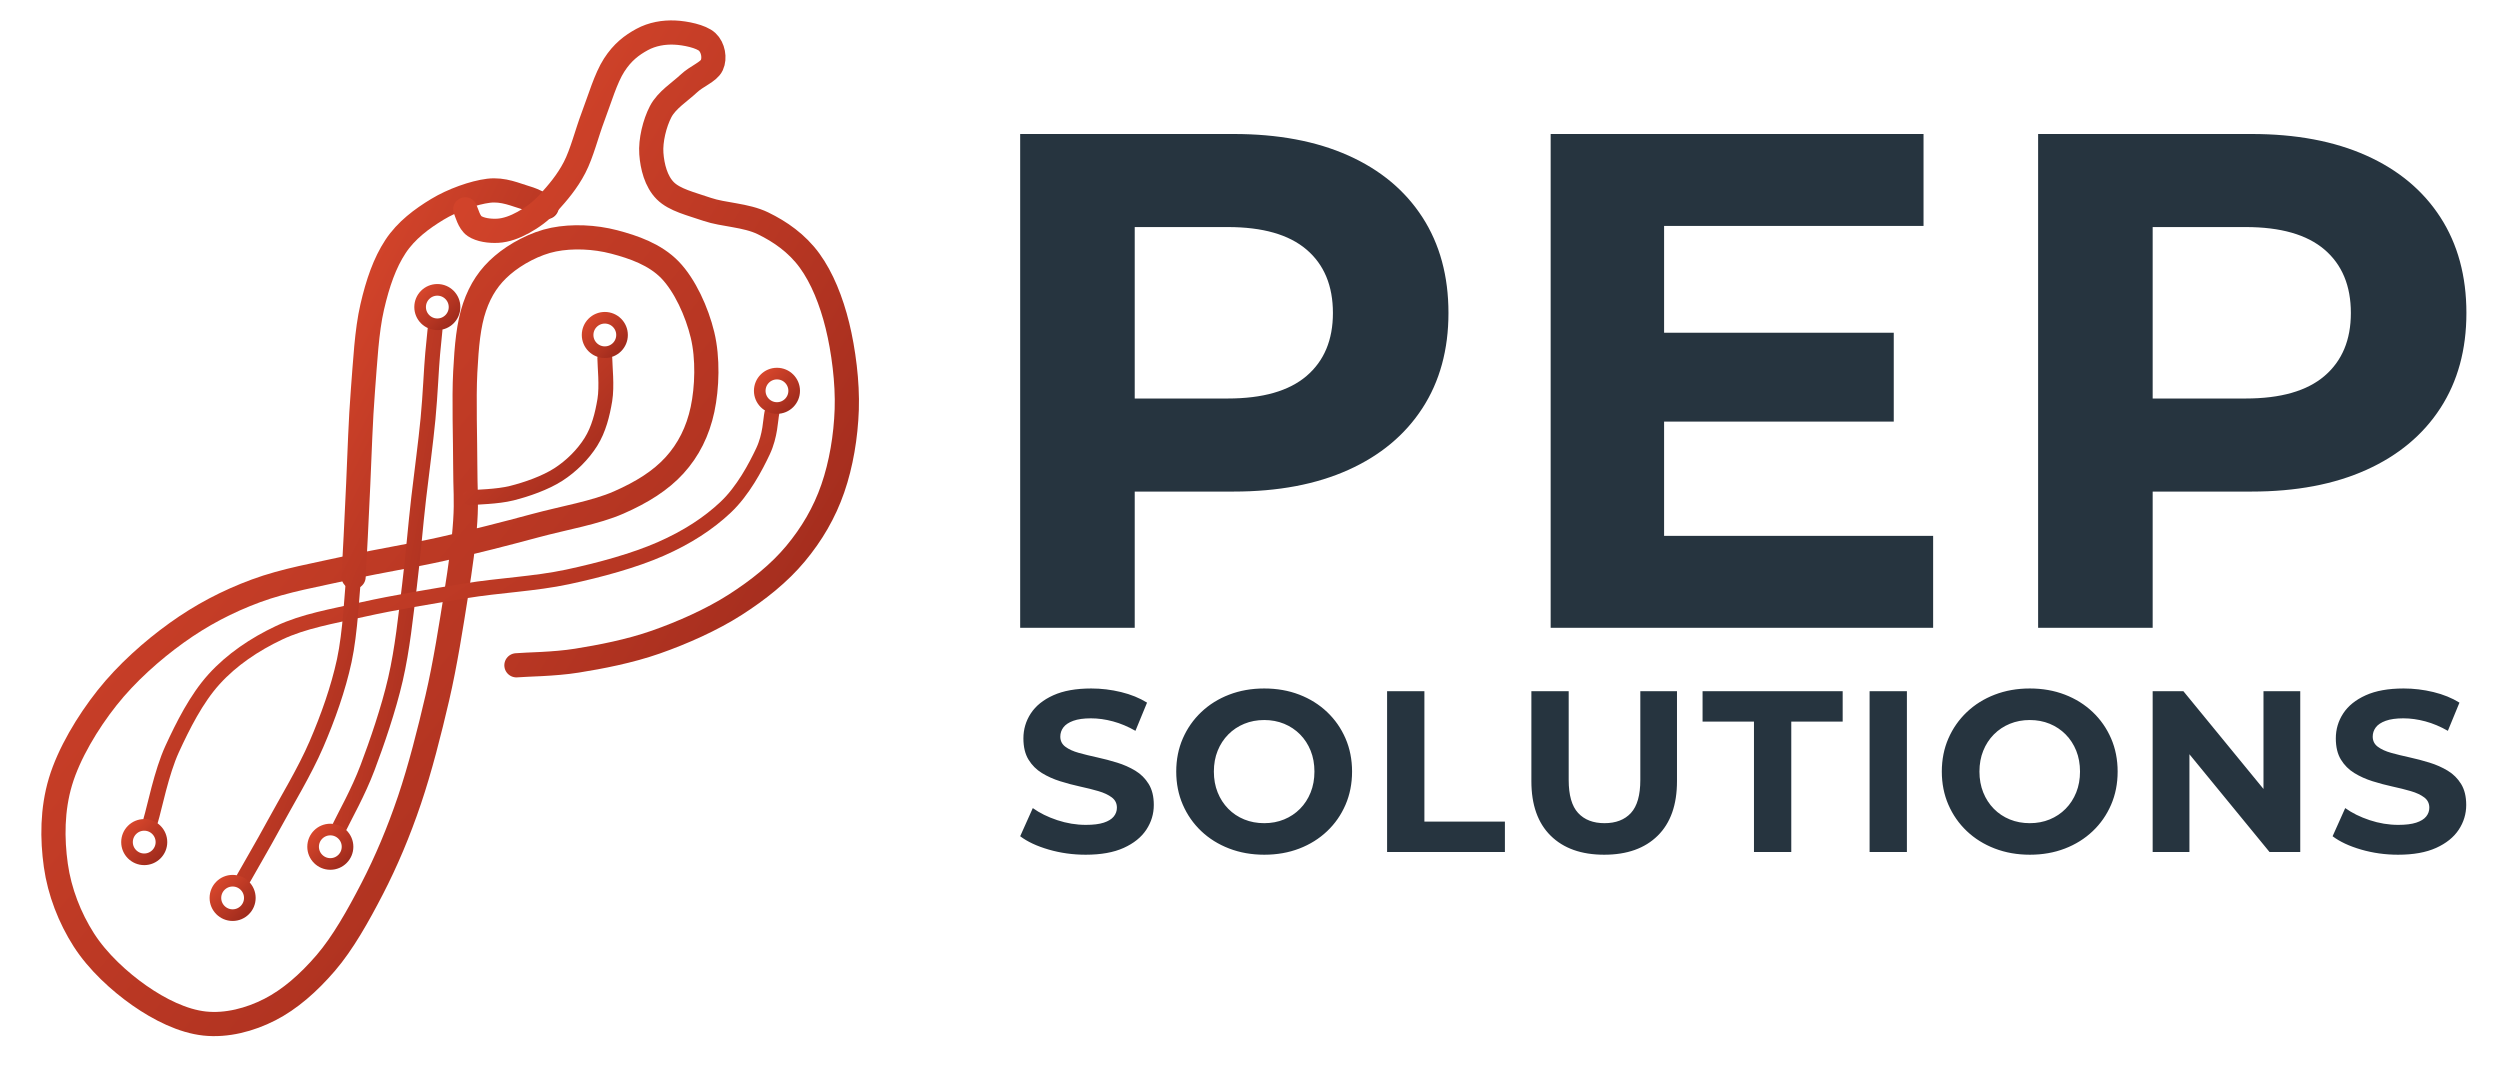
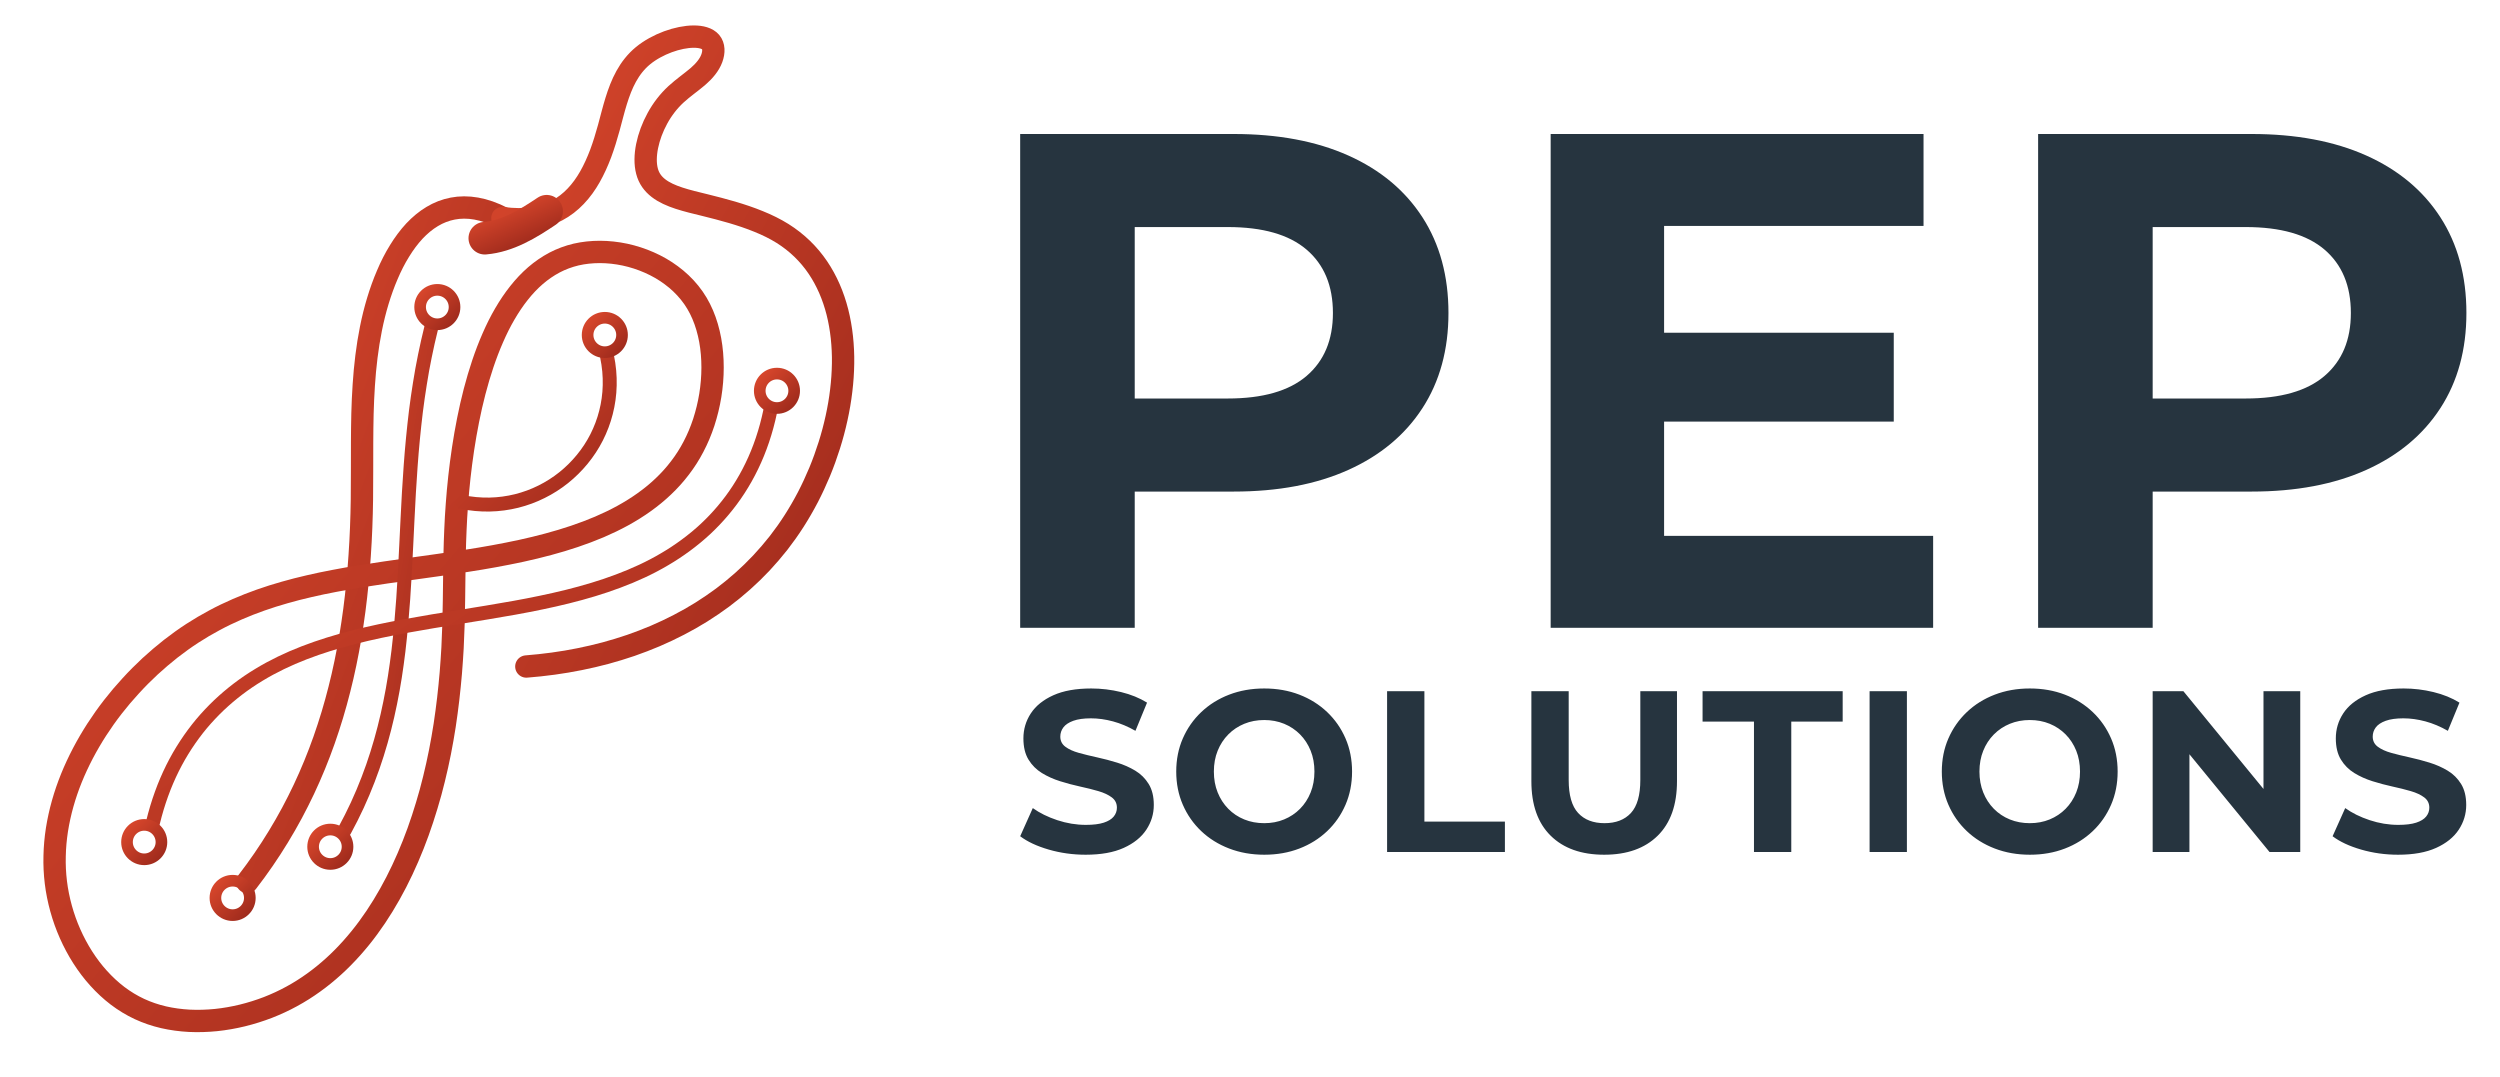
<svg xmlns="http://www.w3.org/2000/svg" viewBox="0 0 446 192" fill="none" stroke-linecap="round" stroke-linejoin="round">
  <defs>
    <linearGradient id="g" x1="0" y1="0" x2="1" y2="1">
      <stop offset="0" stop-color="#D9472C" />
      <stop offset="1" stop-color="#9E2A1C" />
    </linearGradient>
  </defs>
  <g transform="translate(0 0) scale(0.83)">
-     <g stroke="url(#g)" stroke-width="5.2" data-spesse="1">
-       <path d="M100 100 C100 94.7 99.7 85.7 100 80 C100.3 74.3 100.7 69.8 102 66 C103.3 62.2 105.2 59.4 108 57 C110.8 54.6 115 52.3 119 51.5 C123 50.7 127.8 50.9 132 52 C136.2 53.1 140.8 54.7 144 58 C147.2 61.3 149.8 67 151 72 C152.2 77 152 83.3 151 88 C150 92.7 148 96.7 145 100 C142 103.3 138 105.8 133 108 C128 110.2 121.3 111.3 115 113 C108.7 114.7 101.7 116.5 95 118 C88.3 119.5 81.7 120.5 75 122 C68.3 123.5 61.2 124.7 55 127 C48.8 129.3 43.3 132.2 38 136 C32.7 139.8 27.2 144.7 23 150 C18.8 155.3 14.8 162 13 168 C11.2 174 11.2 180.3 12 186 C12.8 191.7 15 197.3 18 202 C21 206.7 25.7 211 30 214 C34.3 217 39.3 219.5 44 220 C48.7 220.5 53.7 219.2 58 217 C62.3 214.8 66.3 211.3 70 207 C73.7 202.7 77 196.8 80 191 C83 185.2 85.7 178.8 88 172 C90.3 165.2 92.3 157.3 94 150 C95.7 142.7 97 134.3 98 128 C99 121.7 99.7 116.7 100 112 C100.3 107.3 100 105.3 100 100 Z" />
-       <path d="M76 124 C76.2 120.7 76.7 110.7 77 104 C77.3 97.3 77.5 90.3 78 84 C78.5 77.7 78.8 71.2 80 66 C81.2 60.8 82.7 56.5 85 53 C87.3 49.5 90.7 47 94 45 C97.3 43 101.8 41.4 105 41 C108.2 40.6 110.9 41.9 113 42.5 C115.1 43.1 116.8 44.2 117.5 44.5" />
-       <path d="M100 45 C100.3 45.6 100.8 47.8 102 48.6 C103.2 49.4 105.2 49.7 107 49.6 C108.8 49.5 110.7 48.8 112.5 47.8 C114.3 46.8 116.2 45.5 118 43.5 C119.8 41.5 121.9 39.1 123.5 36 C125.1 32.9 126.1 28.7 127.5 25 C128.9 21.3 130.2 16.8 132 14 C133.8 11.2 135.8 9.7 138 8.5 C140.2 7.3 142.7 6.9 145 7 C147.3 7.1 150.7 7.8 152 9 C153.3 10.2 153.7 12.5 153 14 C152.3 15.5 149.8 16.3 148 18 C146.2 19.7 143.3 21.5 142 24 C140.7 26.5 139.8 30.2 140 33 C140.2 35.8 141 39 143 41 C145 43 148.5 43.8 152 45 C155.5 46.2 160.3 46.2 164 48 C167.7 49.8 171.3 52.3 174 56 C176.7 59.7 178.7 64.7 180 70 C181.3 75.3 182.2 82.2 182 88 C181.8 93.8 180.8 99.8 179 105 C177.2 110.2 174.5 114.8 171 119 C167.5 123.2 163 126.8 158 130 C153 133.2 146.7 136 141 138 C135.3 140 129 141.2 124 142 C119 142.8 113.2 142.8 111 143" />
+     <g stroke="url(#g)" stroke-width="4.8" data-spesse="1">
+       <path d="M108.04 46.83 C106.04 45.8 104.15 45.15 102.36 44.83 C100.57 44.51 98.89 44.53 97.32 44.83 C95.74 45.13 94.27 45.71 92.89 46.54 C91.52 47.36 90.25 48.42 89.08 49.66 C87.92 50.91 86.85 52.35 85.88 53.93 C84.9 55.51 84.03 57.22 83.26 59.04 C82.48 60.85 81.8 62.75 81.21 64.7 C80.62 66.65 80.13 68.64 79.73 70.64 C79.33 72.63 79.01 74.65 78.76 76.67 C78.51 78.7 78.32 80.73 78.19 82.78 C78.05 84.82 77.97 86.87 77.91 88.92 C77.86 90.97 77.84 93.03 77.83 95.08 C77.82 97.13 77.82 99.18 77.82 101.23 C77.82 103.27 77.81 105.31 77.79 107.34 C77.76 109.37 77.71 111.38 77.63 113.39 C77.55 115.39 77.45 117.39 77.31 119.37 C77.18 121.35 77.02 123.32 76.83 125.28 C76.64 127.24 76.42 129.18 76.17 131.11 C75.91 133.04 75.63 134.96 75.31 136.87 C74.99 138.78 74.63 140.67 74.24 142.55 C73.85 144.43 73.42 146.29 72.95 148.14 C72.48 149.99 71.98 151.83 71.43 153.65 C70.88 155.47 70.29 157.28 69.66 159.07 C69.03 160.86 68.35 162.64 67.63 164.4 C66.91 166.16 66.14 167.9 65.33 169.63 C64.51 171.36 63.65 173.07 62.74 174.77 C61.83 176.46 60.87 178.14 59.85 179.81 C58.84 181.47 57.78 183.11 56.66 184.74 C55.54 186.37 54.37 187.98 53.14 189.57" />
+       <path d="M107.99 46.87 C110.42 47.2 112.59 47.2 114.53 46.91 C116.48 46.63 118.19 46.06 119.72 45.25 C121.24 44.45 122.57 43.41 123.74 42.18 C124.91 40.96 125.92 39.55 126.8 38 C127.68 36.45 128.44 34.76 129.11 32.99 C129.77 31.21 130.34 29.35 130.86 27.45 C131.38 25.55 131.85 23.62 132.43 21.74 C133.01 19.87 133.68 18.06 134.6 16.4 C135.52 14.74 136.68 13.23 138.21 11.97 C139.75 10.71 141.64 9.69 143.56 8.98 C145.48 8.27 147.43 7.88 149.07 7.87 C150.71 7.86 152.05 8.23 152.75 9.05 C153.45 9.88 153.5 11.18 152.99 12.55 C152.49 13.91 151.4 15.26 149.98 16.47 C148.56 17.68 146.85 18.85 145.29 20.28 C143.73 21.72 142.36 23.49 141.31 25.42 C140.25 27.35 139.49 29.42 139.09 31.39 C138.69 33.37 138.66 35.25 139.07 36.8 C139.47 38.35 140.34 39.52 141.53 40.44 C142.73 41.37 144.25 42.04 145.96 42.6 C147.67 43.16 149.56 43.61 151.5 44.08 C153.44 44.56 155.42 45.07 157.37 45.64 C159.32 46.22 161.25 46.86 163.07 47.61 C164.9 48.35 166.63 49.2 168.2 50.18 C169.76 51.16 171.17 52.27 172.43 53.49 C173.69 54.71 174.81 56.05 175.78 57.48 C176.75 58.91 177.58 60.44 178.28 62.04 C178.98 63.65 179.55 65.33 179.99 67.07 C180.43 68.82 180.75 70.62 180.95 72.47 C181.15 74.33 181.24 76.22 181.21 78.14 C181.18 80.06 181.05 82.01 180.81 83.97 C180.58 85.93 180.24 87.9 179.81 89.86 C179.38 91.83 178.86 93.78 178.25 95.71 C177.64 97.64 176.95 99.55 176.18 101.42 C175.4 103.28 174.56 105.11 173.64 106.88 C172.72 108.64 171.73 110.35 170.68 111.99 C169.63 113.63 168.52 115.19 167.35 116.7 C166.17 118.2 164.94 119.63 163.66 121 C162.37 122.37 161.03 123.67 159.64 124.91 C158.25 126.15 156.81 127.32 155.33 128.43 C153.84 129.53 152.31 130.58 150.74 131.56 C149.17 132.54 147.55 133.46 145.9 134.31 C144.25 135.17 142.56 135.96 140.84 136.7 C139.12 137.43 137.37 138.1 135.59 138.72 C133.8 139.33 131.99 139.88 130.16 140.38 C128.33 140.87 126.47 141.3 124.59 141.68 C122.71 142.06 120.82 142.38 118.9 142.64 C116.99 142.9 115.06 143.11 113.13 143.26" />
+       <path d="M98.21 108.37 C98.35 106.49 98.52 104.54 98.74 102.55 C98.96 100.56 99.22 98.53 99.53 96.48 C99.84 94.43 100.2 92.36 100.61 90.3 C101.02 88.24 101.48 86.19 102.01 84.16 C102.54 82.14 103.12 80.15 103.77 78.22 C104.42 76.28 105.14 74.4 105.93 72.6 C106.71 70.8 107.57 69.08 108.51 67.47 C109.45 65.86 110.46 64.35 111.56 62.97 C112.65 61.59 113.83 60.34 115.1 59.24 C116.37 58.15 117.73 57.21 119.18 56.44 C120.63 55.68 122.18 55.1 123.82 54.71 C125.47 54.33 127.2 54.15 128.97 54.15 C130.74 54.16 132.54 54.35 134.32 54.73 C136.1 55.11 137.86 55.68 139.54 56.42 C141.22 57.16 142.82 58.07 144.28 59.16 C145.75 60.24 147.08 61.5 148.22 62.91 C149.37 64.33 150.31 65.91 151.04 67.63 C151.77 69.34 152.3 71.18 152.65 73.09 C153 75.01 153.16 76.99 153.16 78.99 C153.16 80.99 152.99 83.01 152.67 84.99 C152.35 86.97 151.87 88.91 151.27 90.77 C150.66 92.62 149.92 94.38 149.06 96.01 C148.21 97.65 147.23 99.17 146.14 100.59 C145.06 102.01 143.87 103.33 142.58 104.55 C141.3 105.77 139.92 106.9 138.46 107.94 C137 108.99 135.46 109.94 133.85 110.83 C132.24 111.71 130.56 112.52 128.83 113.26 C127.09 114 125.3 114.67 123.47 115.29 C121.64 115.91 119.76 116.47 117.86 116.98 C115.95 117.5 114.02 117.96 112.06 118.39 C110.11 118.81 108.14 119.2 106.16 119.56 C104.19 119.92 102.21 120.25 100.24 120.55 C98.26 120.86 96.3 121.15 94.36 121.43 C92.41 121.71 90.48 121.98 88.57 122.24 C86.65 122.51 84.76 122.77 82.88 123.05 C80.99 123.32 79.13 123.6 77.29 123.9 C75.44 124.2 73.61 124.52 71.8 124.87 C69.99 125.21 68.2 125.59 66.43 126 C64.65 126.41 62.9 126.85 61.17 127.35 C59.43 127.84 57.72 128.38 56.02 128.98 C54.33 129.58 52.65 130.23 51 130.95 C49.35 131.67 47.71 132.45 46.1 133.32 C44.49 134.18 42.9 135.11 41.33 136.13 C39.76 137.15 38.22 138.26 36.7 139.44 C35.19 140.63 33.71 141.89 32.27 143.21 C30.84 144.54 29.44 145.94 28.11 147.4 C26.77 148.85 25.48 150.37 24.26 151.94 C23.04 153.51 21.89 155.13 20.81 156.8 C19.74 158.46 18.74 160.17 17.82 161.92 C16.91 163.66 16.08 165.44 15.35 167.24 C14.62 169.05 13.99 170.88 13.47 172.73 C12.95 174.58 12.54 176.45 12.24 178.33 C11.95 180.21 11.78 182.1 11.74 183.99 C11.69 185.88 11.78 187.77 12.01 189.66 C12.24 191.55 12.62 193.43 13.13 195.28 C13.64 197.13 14.29 198.95 15.07 200.71 C15.85 202.47 16.76 204.17 17.78 205.77 C18.81 207.38 19.95 208.89 21.21 210.28 C22.46 211.66 23.82 212.93 25.28 214.04 C26.75 215.15 28.31 216.1 29.96 216.87 C31.61 217.64 33.36 218.23 35.16 218.65 C36.96 219.06 38.82 219.31 40.7 219.41 C42.59 219.5 44.51 219.44 46.42 219.25 C48.33 219.05 50.23 218.72 52.11 218.26 C53.98 217.8 55.82 217.22 57.59 216.54 C59.36 215.85 61.06 215.06 62.69 214.17 C64.33 213.28 65.89 212.29 67.39 211.21 C68.89 210.14 70.32 208.97 71.69 207.73 C73.06 206.49 74.37 205.16 75.61 203.77 C76.85 202.38 78.04 200.92 79.16 199.39 C80.28 197.87 81.34 196.29 82.34 194.65 C83.34 193.02 84.29 191.33 85.18 189.6 C86.07 187.88 86.9 186.1 87.68 184.3 C88.46 182.5 89.19 180.66 89.86 178.8 C90.53 176.94 91.15 175.05 91.72 173.15 C92.3 171.25 92.82 169.34 93.29 167.41 C93.76 165.49 94.19 163.57 94.57 161.64 C94.95 159.72 95.28 157.8 95.58 155.89 C95.87 153.98 96.12 152.09 96.34 150.21 C96.56 148.33 96.74 146.47 96.9 144.63 C97.05 142.8 97.17 140.99 97.27 139.22 C97.36 137.44 97.43 135.71 97.48 134.01 C97.53 132.3 97.56 130.63 97.58 128.98 C97.61 127.32 97.62 125.67 97.64 124.01 C97.66 122.36 97.68 120.69 97.72 119 C97.76 117.31 97.81 115.59 97.89 113.83 C97.96 112.06 98.07 110.25 98.21 108.37 Z" />
    </g>
-     <g stroke="url(#g)" stroke-width="3.2" data-piste="1">
-       <path d="M93.5 70.9 C93.4 71.8 93.3 72.8 93 76 C92.7 79.2 92.5 84.8 92 90 C91.5 95.2 90.7 101 90 107 C89.3 113 88.8 119.5 88 126 C87.2 132.5 86.5 139.5 85 146 C83.5 152.5 81 159.7 79 165 C77 170.3 74.1 175.4 73.1 177.5" />
-       <path d="M165.9 88.8 C165.6 90.2 165.6 93.6 164 97 C162.4 100.4 159.7 105.5 156 109 C152.3 112.5 147.7 115.5 142 118 C136.3 120.5 129 122.5 122 124 C115 125.5 107.3 125.8 100 127 C92.7 128.2 84.7 129.5 78 131 C71.3 132.5 65.3 133.5 60 136 C54.7 138.5 49.8 141.8 46 146 C42.2 150.2 39.3 156 37 161 C34.7 166 33.2 173.7 32.4 176.3" />
-       <path d="M130 77 C130 78.5 130.5 83 130 86 C129.5 89 128.7 92.3 127 95 C125.3 97.7 122.8 100.2 120 102 C117.2 103.8 113.2 105.2 110 106 C106.8 106.8 102.5 106.8 101 107" />
-       <path d="M76 124 C75.7 127 75.3 136 74 142 C72.7 148 70.5 154.2 68 160 C65.5 165.8 61.6 172.2 59 177 C56.4 181.8 53.5 186.7 52.4 188.7" />
+     <g stroke="url(#g)" stroke-width="7.0" data-linguetta="1">
+       <path d="M117.5 45.4 C115.5 46.74 113.41 48.09 111.2 49.15 C108.99 50.21 106.67 50.99 104.2 51.2" />
+     </g>
+     <g stroke="url(#g)" stroke-width="3.0" data-piste="1">
+       <path d="M92.69 70.46 C92.19 72.48 91.73 74.49 91.33 76.49 C90.92 78.49 90.56 80.48 90.25 82.46 C89.93 84.44 89.65 86.42 89.4 88.39 C89.16 90.36 88.95 92.31 88.76 94.27 C88.57 96.22 88.41 98.17 88.27 100.1 C88.13 102.04 88 103.97 87.89 105.9 C87.78 107.82 87.68 109.74 87.59 111.65 C87.49 113.57 87.4 115.47 87.31 117.37 C87.21 119.27 87.12 121.17 87.02 123.06 C86.91 124.94 86.8 126.83 86.67 128.71 C86.54 130.59 86.39 132.46 86.22 134.33 C86.05 136.2 85.86 138.06 85.64 139.92 C85.41 141.78 85.16 143.64 84.87 145.49 C84.58 147.34 84.25 149.19 83.87 151.04 C83.5 152.88 83.08 154.72 82.61 156.56 C82.14 158.4 81.62 160.24 81.04 162.07 C80.46 163.9 79.83 165.73 79.12 167.56 C78.42 169.39 77.65 171.21 76.81 173.04 C75.97 174.86 75.05 176.68 74.06 178.5" />
+       <path d="M165.55 88.39 C165.1 90.55 164.54 92.61 163.88 94.57 C163.22 96.53 162.46 98.4 161.6 100.17 C160.75 101.94 159.8 103.62 158.77 105.21 C157.74 106.8 156.62 108.3 155.43 109.71 C154.24 111.13 152.97 112.45 151.64 113.7 C150.3 114.94 148.9 116.1 147.43 117.18 C145.97 118.26 144.45 119.27 142.87 120.19 C141.3 121.12 139.68 121.97 138.01 122.75 C136.34 123.53 134.62 124.25 132.87 124.9 C131.12 125.56 129.34 126.16 127.52 126.71 C125.7 127.26 123.86 127.77 121.99 128.23 C120.12 128.7 118.22 129.12 116.31 129.52 C114.41 129.92 112.48 130.29 110.55 130.64 C108.61 130.99 106.67 131.32 104.73 131.64 C102.78 131.96 100.83 132.27 98.89 132.59 C96.94 132.9 95 133.21 93.07 133.53 C91.13 133.85 89.2 134.19 87.29 134.54 C85.38 134.89 83.48 135.26 81.6 135.66 C79.73 136.06 77.87 136.49 76.03 136.96 C74.2 137.43 72.39 137.93 70.62 138.49 C68.84 139.05 67.1 139.65 65.39 140.31 C63.68 140.97 62.01 141.69 60.38 142.48 C58.75 143.27 57.17 144.12 55.63 145.06 C54.09 145.99 52.6 147 51.17 148.09 C49.74 149.18 48.36 150.35 47.04 151.6 C45.73 152.85 44.48 154.18 43.29 155.59 C42.11 157.01 41 158.51 39.96 160.1 C38.92 161.68 37.96 163.36 37.08 165.12 C36.21 166.88 35.41 168.73 34.71 170.68 C34.01 172.62 33.4 174.65 32.88 176.78" />
+       <path d="M130.48 76.62 C130.92 78.73 131.1 80.79 131.05 82.81 C131.01 84.82 130.73 86.77 130.25 88.65 C129.78 90.52 129.09 92.31 128.24 94 C127.38 95.69 126.34 97.27 125.15 98.72 C123.96 100.17 122.62 101.5 121.16 102.67 C119.69 103.84 118.1 104.86 116.4 105.7 C114.71 106.55 112.91 107.21 111.04 107.68 C109.17 108.14 107.23 108.41 105.23 108.45 C103.24 108.49 101.19 108.3 99.12 107.87" />
    </g>
    <g stroke="url(#g)" stroke-width="2.5" data-nodi="1">
      <circle cx="94" cy="66" r="3.7" />
+       <circle cx="130" cy="72" r="3.7" />
      <circle cx="167" cy="84" r="3.7" />
-       <circle cx="130" cy="72" r="3.7" />
      <circle cx="31" cy="181" r="3.7" />
      <circle cx="50" cy="193" r="3.7" />
      <circle cx="71" cy="182" r="3.7" />
    </g>
  </g>
  <g fill="#26343F">
    <path transform="translate(171.56 112.00) scale(0.12585)" d="M82.946 0.0V-700.0H385.552Q479.932 -700.0 548.113 -669.509Q616.294 -639.017 653.183 -581.931Q690.071 -524.844 690.071 -446.258Q690.071 -368.275 653.183 -311.387Q616.294 -254.499 548.113 -223.809Q479.932 -193.119 385.552 -193.119H172.915L245.331 -265.759V0.0ZM245.331 -248.207 172.915 -325.037H377.19Q451.533 -325.037 488.911 -356.993Q526.289 -388.949 526.289 -446.258Q526.289 -504.17 488.911 -536.126Q451.533 -568.082 377.19 -568.082H172.915L245.331 -644.912ZM834.946 0.0V-700.0H1363.518V-569.669H995.745V-130.331H1377.122V0.0ZM983.969 -292.326V-418.277H1321.312V-292.326ZM1525.946 0.0V-700.0H1828.552Q1922.932 -700.0 1991.113 -669.509Q2059.294 -639.017 2096.183 -581.931Q2133.071 -524.844 2133.071 -446.258Q2133.071 -368.275 2096.183 -311.387Q2059.294 -254.499 1991.113 -223.809Q1922.932 -193.119 1828.552 -193.119H1615.915L1688.331 -265.759V0.0ZM1688.331 -248.207 1615.915 -325.037H1820.19Q1894.533 -325.037 1931.911 -356.993Q1969.289 -388.949 1969.289 -446.258Q1969.289 -504.17 1931.911 -536.126Q1894.533 -568.082 1820.19 -568.082H1615.915L1688.331 -644.912Z" />
    <path transform="translate(180.85 152.00) scale(0.04099)" d="M313.173 11.776Q229.397 11.776 152.224 -10.637Q75.051 -33.051 28.085 -68.671L82.966 -191.192Q127.535 -159.175 189.337 -138.658Q251.139 -118.141 313.966 -118.141Q362.448 -118.141 391.904 -127.77Q421.36 -137.399 435.187 -154.347Q449.014 -171.294 449.014 -192.949Q449.014 -221.0 426.808 -237.732Q404.601 -254.465 368.592 -264.982Q332.584 -275.499 289.17 -284.904Q245.757 -294.309 202.145 -308.007Q158.533 -321.706 122.524 -343.8Q86.516 -365.895 64.309 -402.188Q42.102 -438.482 42.102 -494.482Q42.102 -554.051 74.378 -603.327Q106.654 -652.603 172.215 -682.19Q237.776 -711.776 337.329 -711.776Q402.898 -711.776 467.071 -696.173Q531.243 -680.569 580.209 -650.173L529.725 -527.445Q481.346 -555.255 431.94 -568.557Q382.535 -581.859 335.932 -581.859Q288.657 -581.859 259.003 -571.031Q229.348 -560.204 216.021 -542.36Q202.694 -524.516 202.694 -502.258Q202.694 -474.603 224.9 -458.069Q247.107 -441.535 283.116 -431.518Q319.124 -421.501 362.736 -411.993Q406.348 -402.484 449.762 -389.088Q493.175 -375.691 529.184 -353.898Q565.192 -332.105 587.399 -296.01Q609.606 -259.915 609.606 -204.915Q609.606 -146.346 577.028 -97.069Q544.45 -47.793 478.786 -18.009Q413.122 11.776 313.173 11.776ZM1090.519 11.776Q1007.866 11.776 937.648 -15.224Q867.431 -42.224 815.939 -91.12Q764.448 -140.017 735.853 -205.953Q707.258 -271.888 707.258 -350.187Q707.258 -428.486 735.854 -494.149Q764.45 -559.813 816.017 -608.882Q867.584 -657.95 937.565 -684.863Q1007.546 -711.776 1090.19 -711.776Q1173.173 -711.776 1242.811 -684.971Q1312.449 -658.165 1363.887 -609.291Q1415.326 -560.416 1443.922 -494.544Q1472.518 -428.673 1472.518 -350.127Q1472.518 -271.581 1443.923 -205.497Q1415.329 -139.414 1363.889 -90.624Q1312.449 -41.835 1242.811 -15.029Q1173.173 11.776 1090.519 11.776ZM1090.172 -125.521Q1137.068 -125.521 1176.776 -141.835Q1216.483 -158.148 1246.085 -188.101Q1275.686 -218.054 1292.211 -259.183Q1308.737 -300.313 1308.737 -350.182Q1308.737 -400.051 1292.279 -440.947Q1275.821 -481.843 1246.191 -511.829Q1216.561 -541.815 1176.832 -558.147Q1137.104 -574.479 1090.208 -574.479Q1043.312 -574.479 1003.425 -558.127Q963.538 -541.776 933.804 -511.754Q904.07 -481.732 887.555 -440.789Q871.039 -399.846 871.039 -350.199Q871.039 -300.552 887.527 -259.423Q904.014 -218.293 933.698 -188.131Q963.382 -157.969 1003.329 -141.745Q1043.276 -125.521 1090.172 -125.521ZM1624.946 0.0V-700.0H1787.331V-132.314H2137.725V0.0ZM2569.81 11.776Q2420.878 11.776 2336.912 -71.0Q2252.946 -153.776 2252.946 -308.363V-700.0H2415.331V-313.552Q2415.331 -214.243 2456.399 -169.882Q2497.467 -125.521 2571.207 -125.521Q2645.343 -125.521 2686.213 -169.882Q2727.082 -214.243 2727.082 -313.552V-700.0H2886.674V-308.363Q2886.674 -153.776 2802.708 -71.0Q2718.742 11.776 2569.81 11.776ZM3221.706 0.0V-567.686H2998.0V-700H3607.796V-567.686H3384.09V0.0ZM3724.946 0.0V-700.0H3887.331V0.0ZM4422.519 11.776Q4339.866 11.776 4269.648 -15.224Q4199.431 -42.224 4147.939 -91.12Q4096.448 -140.017 4067.853 -205.953Q4039.258 -271.888 4039.258 -350.187Q4039.258 -428.486 4067.854 -494.149Q4096.45 -559.813 4148.017 -608.882Q4199.584 -657.95 4269.565 -684.863Q4339.546 -711.776 4422.19 -711.776Q4505.173 -711.776 4574.811 -684.971Q4644.449 -658.165 4695.887 -609.291Q4747.326 -560.416 4775.922 -494.544Q4804.518 -428.673 4804.518 -350.127Q4804.518 -271.581 4775.923 -205.497Q4747.329 -139.414 4695.889 -90.624Q4644.449 -41.835 4574.811 -15.029Q4505.173 11.776 4422.519 11.776ZM4422.172 -125.521Q4469.068 -125.521 4508.776 -141.835Q4548.483 -158.148 4578.085 -188.101Q4607.686 -218.054 4624.211 -259.183Q4640.737 -300.313 4640.737 -350.182Q4640.737 -400.051 4624.279 -440.947Q4607.821 -481.843 4578.191 -511.829Q4548.561 -541.815 4508.832 -558.147Q4469.104 -574.479 4422.208 -574.479Q4375.312 -574.479 4335.425 -558.127Q4295.538 -541.776 4265.804 -511.754Q4236.07 -481.732 4219.555 -440.789Q4203.039 -399.846 4203.039 -350.199Q4203.039 -300.552 4219.527 -259.423Q4236.014 -218.293 4265.698 -188.131Q4295.382 -157.969 4335.329 -141.745Q4375.276 -125.521 4422.172 -125.521ZM4956.946 0.0V-700.0H5090.606L5503.929 -195.558H5439.272V-700.0H5599.277V0.0H5465.618L5052.294 -504.442H5116.952V0.0ZM6025.173 11.776Q5941.397 11.776 5864.224 -10.637Q5787.051 -33.051 5740.085 -68.671L5794.966 -191.192Q5839.535 -159.175 5901.337 -138.658Q5963.139 -118.141 6025.966 -118.141Q6074.448 -118.141 6103.904 -127.77Q6133.36 -137.399 6147.187 -154.347Q6161.014 -171.294 6161.014 -192.949Q6161.014 -221.0 6138.808 -237.732Q6116.601 -254.465 6080.592 -264.982Q6044.584 -275.499 6001.17 -284.904Q5957.757 -294.309 5914.145 -308.007Q5870.533 -321.706 5834.524 -343.8Q5798.516 -365.895 5776.309 -402.188Q5754.102 -438.482 5754.102 -494.482Q5754.102 -554.051 5786.378 -603.327Q5818.654 -652.603 5884.215 -682.19Q5949.776 -711.776 6049.329 -711.776Q6114.898 -711.776 6179.071 -696.173Q6243.243 -680.569 6292.209 -650.173L6241.725 -527.445Q6193.346 -555.255 6143.94 -568.557Q6094.535 -581.859 6047.932 -581.859Q6000.657 -581.859 5971.003 -571.031Q5941.348 -560.204 5928.021 -542.36Q5914.694 -524.516 5914.694 -502.258Q5914.694 -474.603 5936.9 -458.069Q5959.107 -441.535 5995.116 -431.518Q6031.124 -421.501 6074.736 -411.993Q6118.348 -402.484 6161.762 -389.088Q6205.175 -375.691 6241.184 -353.898Q6277.192 -332.105 6299.399 -296.01Q6321.606 -259.915 6321.606 -204.915Q6321.606 -146.346 6289.028 -97.069Q6256.45 -47.793 6190.786 -18.009Q6125.122 11.776 6025.173 11.776Z" />
  </g>
</svg>
